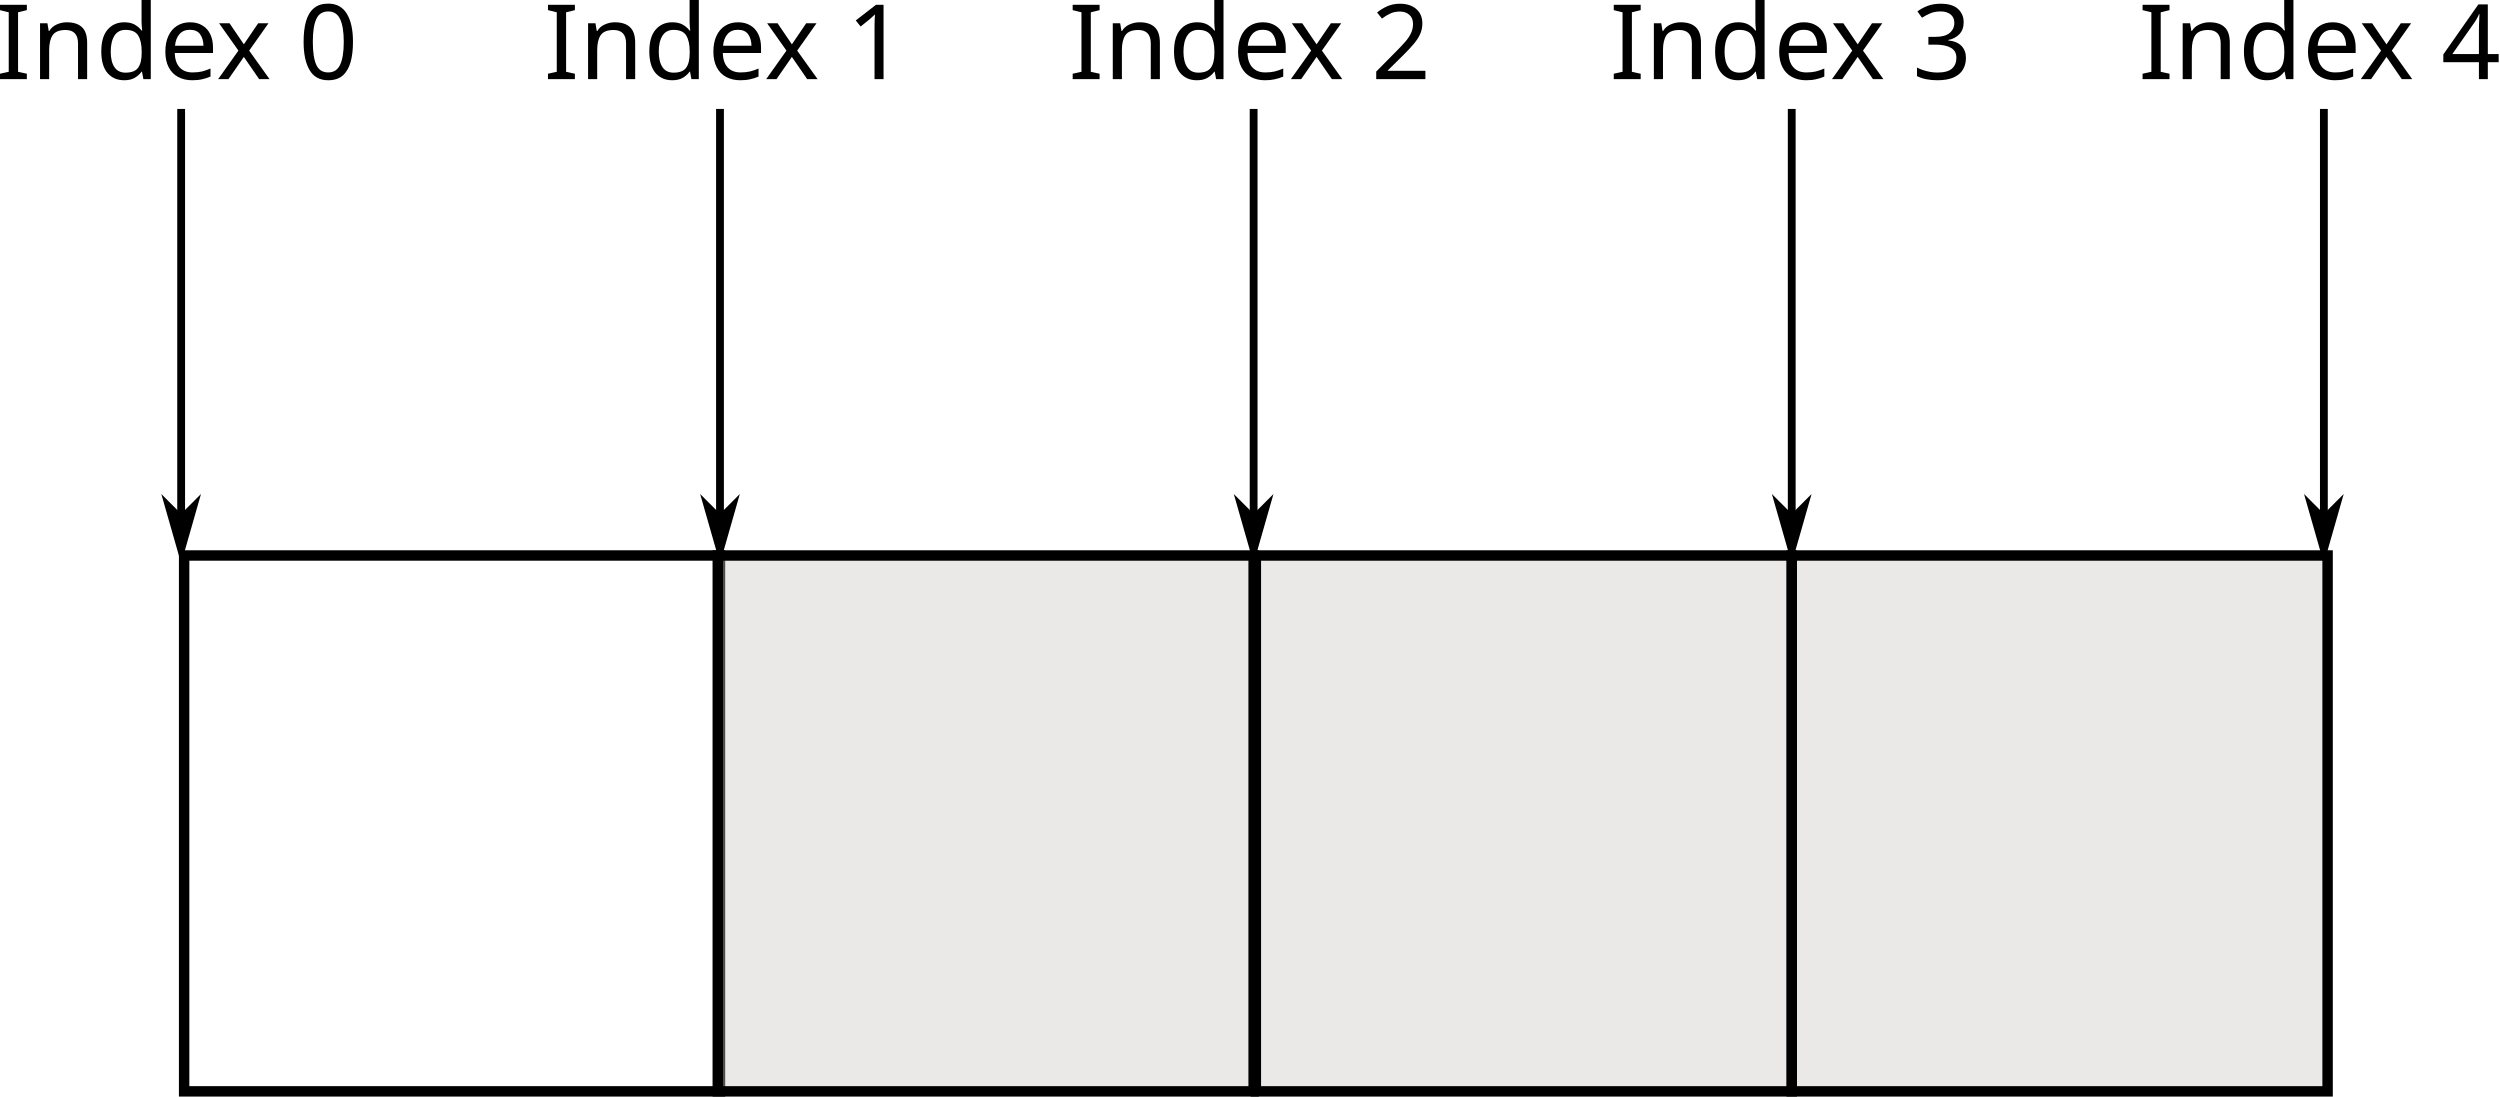
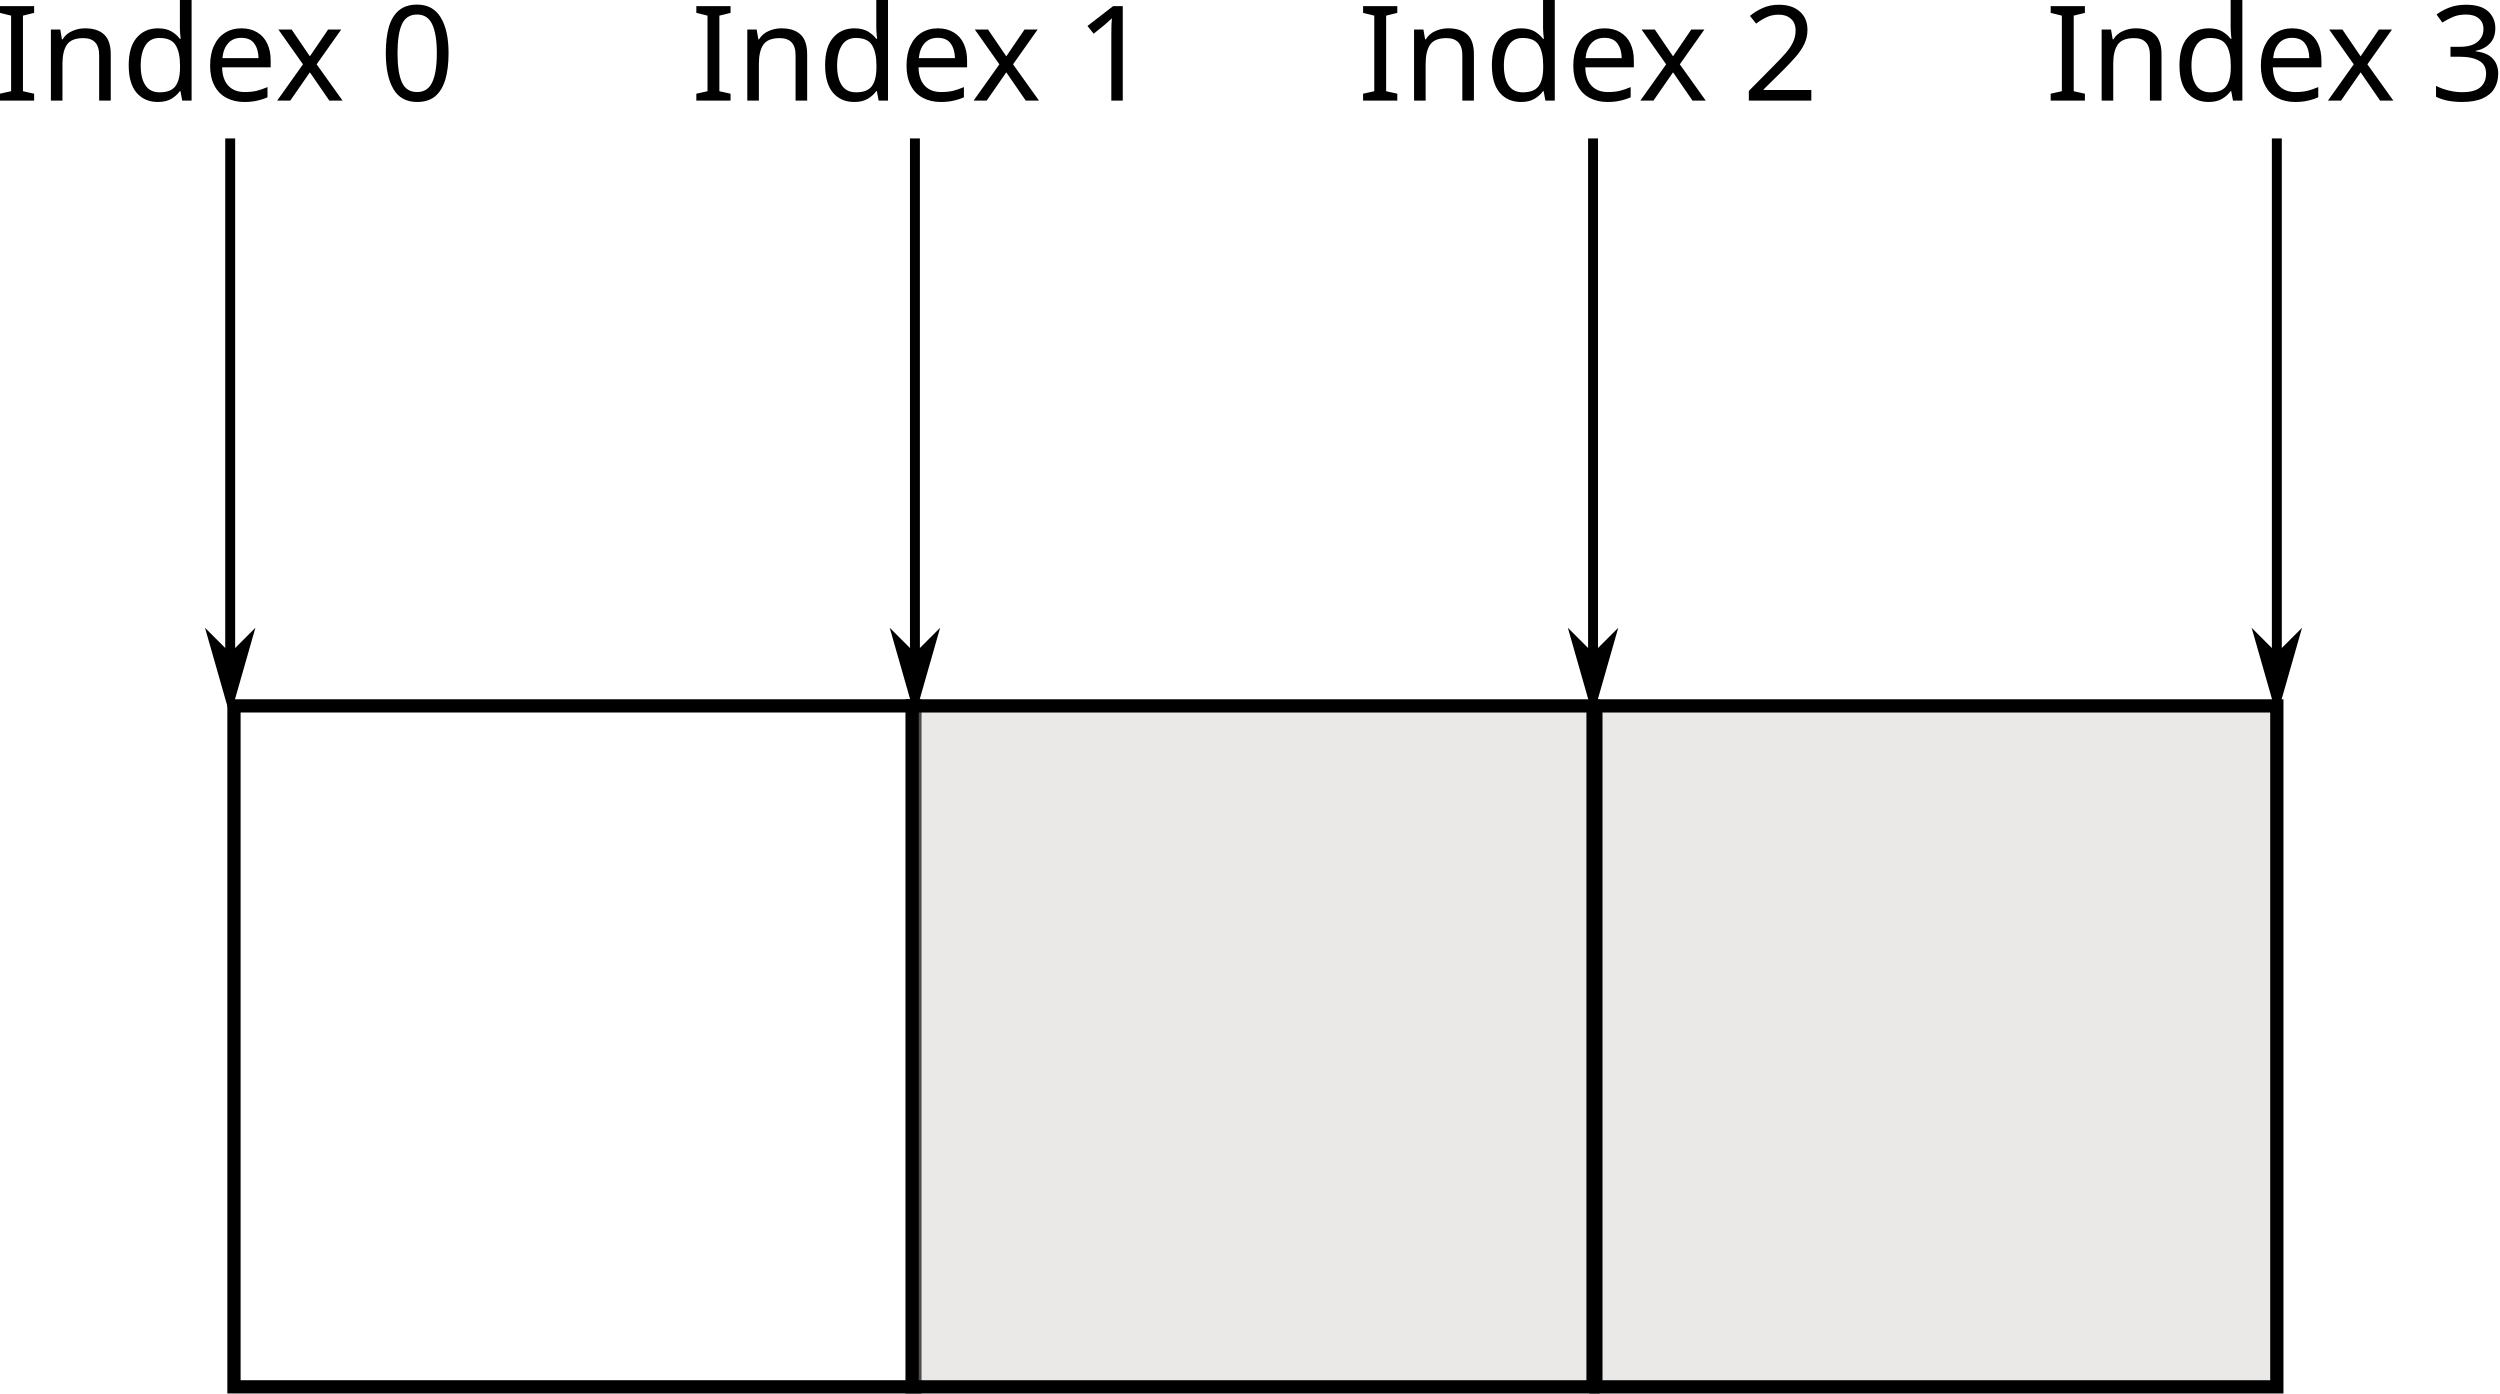
- <svg xmlns="http://www.w3.org/2000/svg" version="1.1" id="svg3336" viewBox="0 0 359.897 157.861" height="44.552mm" width="101.571mm">
+ <svg xmlns="http://www.w3.org/2000/svg" version="1.1" id="svg3336" viewBox="0 0 283.217 157.861" height="44.552mm" width="79.93mm">
  <defs id="defs3338">
-     <marker orient="auto" refY="0.0" refX="0.0" id="marker5026" style="overflow:visible">
-       <path id="path5028" d="M 0.0,0.0 L 5.0,-5.0 L -12.5,0.0 L 5.0,5.0 L 0.0,0.0 z " style="fill-rule:evenodd;stroke:#000000;stroke-width:1pt;stroke-opacity:1;fill:#000000;fill-opacity:1" transform="scale(0.4) translate(10,0)" />
+     <marker orient="auto" refY="0" refX="0" id="marker5026" style="overflow:visible">
+       <path id="path5028" d="M 0,0 5,-5 -12.5,0 5,5 0,0 Z" style="fill:#000000;fill-opacity:1;fill-rule:evenodd;stroke:#000000;stroke-width:1pt;stroke-opacity:1" transform="matrix(0.4,0,0,0.4,4,0)" />
    </marker>
-     <marker orient="auto" refY="0.0" refX="0.0" id="marker4956" style="overflow:visible">
-       <path id="path4958" d="M 0.0,0.0 L 5.0,-5.0 L -12.5,0.0 L 5.0,5.0 L 0.0,0.0 z " style="fill-rule:evenodd;stroke:#000000;stroke-width:1pt;stroke-opacity:1;fill:#000000;fill-opacity:1" transform="scale(0.4) translate(10,0)" />
+     <marker orient="auto" refY="0" refX="0" id="marker4956" style="overflow:visible">
+       <path id="path4958" d="M 0,0 5,-5 -12.5,0 5,5 0,0 Z" style="fill:#000000;fill-opacity:1;fill-rule:evenodd;stroke:#000000;stroke-width:1pt;stroke-opacity:1" transform="matrix(0.4,0,0,0.4,4,0)" />
    </marker>
-     <marker orient="auto" refY="0.0" refX="0.0" id="marker4892" style="overflow:visible">
-       <path id="path4894" d="M 0.0,0.0 L 5.0,-5.0 L -12.5,0.0 L 5.0,5.0 L 0.0,0.0 z " style="fill-rule:evenodd;stroke:#000000;stroke-width:1pt;stroke-opacity:1;fill:#000000;fill-opacity:1" transform="scale(0.4) translate(10,0)" />
+     <marker orient="auto" refY="0" refX="0" id="marker4892" style="overflow:visible">
+       <path id="path4894" d="M 0,0 5,-5 -12.5,0 5,5 0,0 Z" style="fill:#000000;fill-opacity:1;fill-rule:evenodd;stroke:#000000;stroke-width:1pt;stroke-opacity:1" transform="matrix(0.4,0,0,0.4,4,0)" />
    </marker>
-     <marker orient="auto" refY="0.0" refX="0.0" id="marker4834" style="overflow:visible">
-       <path id="path4836" d="M 0.0,0.0 L 5.0,-5.0 L -12.5,0.0 L 5.0,5.0 L 0.0,0.0 z " style="fill-rule:evenodd;stroke:#000000;stroke-width:1pt;stroke-opacity:1;fill:#000000;fill-opacity:1" transform="scale(0.4) translate(10,0)" />
+     <marker orient="auto" refY="0" refX="0" id="marker4834" style="overflow:visible">
+       <path id="path4836" d="M 0,0 5,-5 -12.5,0 5,5 0,0 Z" style="fill:#000000;fill-opacity:1;fill-rule:evenodd;stroke:#000000;stroke-width:1pt;stroke-opacity:1" transform="matrix(0.4,0,0,0.4,4,0)" />
    </marker>
-     <marker orient="auto" refY="0.0" refX="0.0" id="Arrow1Mstart" style="overflow:visible">
-       <path id="path4534" d="M 0.0,0.0 L 5.0,-5.0 L -12.5,0.0 L 5.0,5.0 L 0.0,0.0 z " style="fill-rule:evenodd;stroke:#000000;stroke-width:1pt;stroke-opacity:1;fill:#000000;fill-opacity:1" transform="scale(0.4) translate(10,0)" />
+     <marker orient="auto" refY="0" refX="0" id="Arrow1Mstart" style="overflow:visible">
+       <path id="path4534" d="M 0,0 5,-5 -12.5,0 5,5 0,0 Z" style="fill:#000000;fill-opacity:1;fill-rule:evenodd;stroke:#000000;stroke-width:1pt;stroke-opacity:1" transform="matrix(0.4,0,0,0.4,4,0)" />
    </marker>
    <marker style="overflow:visible" id="Arrow1Lstart" refX="0" refY="0" orient="auto">
      <path transform="matrix(0.8,0,0,0.8,10,0)" style="fill:#000000;fill-opacity:1;fill-rule:evenodd;stroke:#000000;stroke-width:1pt;stroke-opacity:1" d="M 0,0 5,-5 -12.5,0 5,5 0,0 Z" id="path4255" />
    </marker>
    <marker style="overflow:visible" id="Arrow1Lstart-6" refX="0" refY="0" orient="auto">
      <path transform="matrix(0.8,0,0,0.8,10,0)" style="fill:#000000;fill-opacity:1;fill-rule:evenodd;stroke:#000000;stroke-width:1pt;stroke-opacity:1" d="M 0,0 5,-5 -12.5,0 5,5 0,0 Z" id="path4255-4" />
    </marker>
    <marker style="overflow:visible" id="Arrow1Lstart-1" refX="0" refY="0" orient="auto">
      <path transform="matrix(0.8,0,0,0.8,10,0)" style="fill:#000000;fill-opacity:1;fill-rule:evenodd;stroke:#000000;stroke-width:1pt;stroke-opacity:1" d="M 0,0 5,-5 -12.5,0 5,5 0,0 Z" id="path4255-1" />
    </marker>
    <marker style="overflow:visible" id="Arrow1Lstart-65" refX="0" refY="0" orient="auto">
      <path transform="matrix(0.8,0,0,0.8,10,0)" style="fill:#000000;fill-opacity:1;fill-rule:evenodd;stroke:#000000;stroke-width:1pt;stroke-opacity:1" d="M 0,0 5,-5 -12.5,0 5,5 0,0 Z" id="path4255-18" />
    </marker>
    <marker style="overflow:visible" id="Arrow1Lstart-65-6" refX="0" refY="0" orient="auto">
      <path transform="matrix(0.8,0,0,0.8,10,0)" style="fill:#000000;fill-opacity:1;fill-rule:evenodd;stroke:#000000;stroke-width:1pt;stroke-opacity:1" d="M 0,0 5,-5 -12.5,0 5,5 0,0 Z" id="path4255-18-7" />
    </marker>
  </defs>
  <g id="layer1" transform="translate(-258.0869,-79.23658)">
    <rect y="159.204" x="284.594" height="77.143" width="77.143" id="rect3348" style="fill:#0000ff;fill-opacity:0;fill-rule:evenodd;stroke:#000000;stroke-width:1.5;stroke-linecap:butt;stroke-linejoin:miter;stroke-miterlimit:4;stroke-dasharray:none;stroke-opacity:1" />
    <rect y="159.205" x="361.415" height="77.143" width="77.143" id="rect3348-1" style="opacity:1;fill:#cdc6c6;fill-opacity:0.392;fill-rule:evenodd;stroke:#000000;stroke-width:1.5;stroke-linecap:butt;stroke-linejoin:miter;stroke-miterlimit:4;stroke-dasharray:none;stroke-opacity:1" />
-     <rect y="159.205" x="516.022" height="77.143" width="77.143" id="rect3348-17" style="fill:#cdc6c6;fill-opacity:0.392;fill-rule:evenodd;stroke:#000000;stroke-width:1.5;stroke-linecap:butt;stroke-linejoin:miter;stroke-miterlimit:4;stroke-dasharray:none;stroke-opacity:1" />
    <rect y="159.205" x="438.879" height="77.143" width="77.143" id="rect3348-6" style="fill:#cdc6c6;fill-opacity:0.392;fill-rule:evenodd;stroke:#000000;stroke-width:1.5;stroke-linecap:butt;stroke-linejoin:miter;stroke-miterlimit:4;stroke-dasharray:none;stroke-opacity:1" />
    <path id="path4249" d="m 284.165,158.133 0,-63.214" style="fill:none;fill-rule:evenodd;stroke:#000000;stroke-width:1.125;stroke-linecap:butt;stroke-linejoin:miter;stroke-miterlimit:4;stroke-dasharray:none;stroke-opacity:1;marker-start:url(#Arrow1Mstart)" />
    <path id="path4249-2" d="m 361.736,158.133 0,-63.214" style="fill:none;fill-rule:evenodd;stroke:#000000;stroke-width:1.125;stroke-linecap:butt;stroke-linejoin:miter;stroke-miterlimit:4;stroke-dasharray:none;stroke-opacity:1;marker-start:url(#marker4834)" />
    <path id="path4249-1" d="m 438.558,158.133 0,-63.214" style="fill:none;fill-rule:evenodd;stroke:#000000;stroke-width:1.125;stroke-linecap:butt;stroke-linejoin:miter;stroke-miterlimit:4;stroke-dasharray:none;stroke-opacity:1;marker-start:url(#marker4892)" />
    <path id="path4249-5" d="m 516.022,158.133 0,-63.214" style="fill:none;fill-rule:evenodd;stroke:#000000;stroke-width:1.125;stroke-linecap:butt;stroke-linejoin:miter;stroke-miterlimit:4;stroke-dasharray:none;stroke-opacity:1;marker-start:url(#marker4956)" />
    <text id="text5118" y="90.633" x="257.486" style="font-style:normal;font-weight:normal;font-size:15px;line-height:125%;font-family:sans-serif;letter-spacing:0px;word-spacing:0px;fill:#000000;fill-opacity:1;stroke:none;stroke-width:1px;stroke-linecap:butt;stroke-linejoin:miter;stroke-opacity:1" xml:space="preserve">
      <tspan y="90.633" x="257.486" id="tspan5120">Index 0</tspan>
    </text>
    <text id="text5118-8" y="90.633" x="336.379" style="font-style:normal;font-weight:normal;font-size:15px;line-height:125%;font-family:sans-serif;letter-spacing:0px;word-spacing:0px;fill:#000000;fill-opacity:1;stroke:none;stroke-width:1px;stroke-linecap:butt;stroke-linejoin:miter;stroke-opacity:1" xml:space="preserve">
      <tspan id="tspan5156" y="90.633" x="336.379">Index 1</tspan>
    </text>
    <text id="text5118-3" y="90.633" x="411.915" style="font-style:normal;font-weight:normal;font-size:15px;line-height:125%;font-family:sans-serif;letter-spacing:0px;word-spacing:0px;fill:#000000;fill-opacity:1;stroke:none;stroke-width:1px;stroke-linecap:butt;stroke-linejoin:miter;stroke-opacity:1" xml:space="preserve">
      <tspan y="90.633" x="411.915" id="tspan5120-9">Index 2</tspan>
    </text>
    <text id="text5118-7" y="90.633" x="489.808" style="font-style:normal;font-weight:normal;font-size:15px;line-height:125%;font-family:sans-serif;letter-spacing:0px;word-spacing:0px;fill:#000000;fill-opacity:1;stroke:none;stroke-width:1px;stroke-linecap:butt;stroke-linejoin:miter;stroke-opacity:1" xml:space="preserve">
      <tspan y="90.633" x="489.808" id="tspan5120-4">Index 3</tspan>
-     </text>
-     <path id="path4249-5-6" d="m 592.629,158.133 0,-63.214" style="fill:none;fill-rule:evenodd;stroke:#000000;stroke-width:1.125;stroke-linecap:butt;stroke-linejoin:miter;stroke-miterlimit:4;stroke-dasharray:none;stroke-opacity:1;marker-start:url(#marker5026)" />
-     <text id="text5118-7-1" y="90.633" x="565.938" style="font-style:normal;font-weight:normal;font-size:15px;line-height:125%;font-family:sans-serif;letter-spacing:0px;word-spacing:0px;fill:#000000;fill-opacity:1;stroke:none;stroke-width:1px;stroke-linecap:butt;stroke-linejoin:miter;stroke-opacity:1" xml:space="preserve">
-       <tspan id="tspan5305" y="90.633" x="565.938">Index 4</tspan>
    </text>
    <text xml:space="preserve" style="font-style:normal;font-weight:normal;font-size:40px;line-height:125%;font-family:sans-serif;letter-spacing:0px;word-spacing:0px;fill:#000000;fill-opacity:1;stroke:none;stroke-width:1px;stroke-linecap:butt;stroke-linejoin:miter;stroke-opacity:1" x="126.333" y="327.483" id="text3397">
      <tspan id="tspan3399" x="126.333" y="327.483" />
    </text>
    <flowRoot xml:space="preserve" id="flowRoot3474" style="font-style:normal;font-weight:normal;font-size:40px;line-height:125%;font-family:sans-serif;letter-spacing:0px;word-spacing:0px;fill:#000000;fill-opacity:1;stroke:none;stroke-width:1px;stroke-linecap:butt;stroke-linejoin:miter;stroke-opacity:1">
      <flowRegion id="flowRegion3476">
        <rect id="rect3478" width="166.808" height="143.504" x="49.061" y="193.792" />
      </flowRegion>
      <flowPara id="flowPara3480" />
    </flowRoot>
    <flowRoot xml:space="preserve" id="flowRoot3615" style="font-style:normal;font-weight:normal;font-size:30px;line-height:125%;font-family:sans-serif;text-align:center;letter-spacing:0px;word-spacing:0px;writing-mode:lr-tb;text-anchor:middle;fill:#000000;fill-opacity:1;stroke:none;stroke-width:1px;stroke-linecap:butt;stroke-linejoin:miter;stroke-opacity:1" transform="matrix(0.5,0,0,0.5,219.0177,79.08351)">
      <flowRegion id="flowRegion3617">
        <rect id="rect3619" width="153.623" height="85.55" x="131.586" y="197.764" style="line-height:125%;text-align:center;writing-mode:lr-tb;text-anchor:middle" />
      </flowRegion>
      <flowPara id="flowPara3621">Element</flowPara>
      <flowPara id="flowPara3623">1</flowPara>
    </flowRoot>
    <flowRoot transform="matrix(0.375,0,0,0.375,351.1728,98.85434)" xml:space="preserve" id="flowRoot3615-2" style="font-style:normal;font-weight:normal;font-size:40px;line-height:125%;font-family:sans-serif;text-align:center;letter-spacing:0px;word-spacing:0px;writing-mode:lr-tb;text-anchor:middle;fill:#000000;fill-opacity:1;stroke:none;stroke-width:1px;stroke-linecap:butt;stroke-linejoin:miter;stroke-opacity:1">
      <flowRegion id="flowRegion3617-4">
        <rect id="rect3619-9" width="204.83" height="114.067" x="29.437" y="210.963" style="line-height:125%;text-align:center;writing-mode:lr-tb;text-anchor:middle" />
      </flowRegion>
      <flowPara id="flowPara3680">Element</flowPara>
      <flowPara id="flowPara3682">2</flowPara>
      <flowPara id="flowPara3684" />
    </flowRoot>
    <flowRoot transform="matrix(0.375,0,0,0.375,429.074,98.85434)" xml:space="preserve" id="flowRoot3615-0" style="font-style:normal;font-weight:normal;font-size:40px;line-height:125%;font-family:sans-serif;text-align:center;letter-spacing:0px;word-spacing:0px;writing-mode:lr-tb;text-anchor:middle;fill:#000000;fill-opacity:1;stroke:none;stroke-width:1px;stroke-linecap:butt;stroke-linejoin:miter;stroke-opacity:1">
      <flowRegion id="flowRegion3617-5">
        <rect id="rect3619-4" width="204.83" height="114.067" x="29.437" y="210.963" style="line-height:125%;text-align:center;writing-mode:lr-tb;text-anchor:middle" />
      </flowRegion>
      <flowPara id="flowPara3686">Element</flowPara>
      <flowPara id="flowPara3688">3</flowPara>
    </flowRoot>
-     <flowRoot transform="matrix(0.375,0,0,0.375,504.4972,98.85434)" xml:space="preserve" id="flowRoot3615-6" style="font-style:normal;font-weight:normal;font-size:40px;line-height:125%;font-family:sans-serif;text-align:center;letter-spacing:0px;word-spacing:0px;writing-mode:lr-tb;text-anchor:middle;fill:#000000;fill-opacity:1;stroke:none;stroke-width:1px;stroke-linecap:butt;stroke-linejoin:miter;stroke-opacity:1">
-       <flowRegion id="flowRegion3617-0">
-         <rect id="rect3619-1" width="204.83" height="114.067" x="29.437" y="210.963" style="line-height:125%;text-align:center;writing-mode:lr-tb;text-anchor:middle" />
-       </flowRegion>
-       <flowPara id="flowPara3690">Element</flowPara>
-       <flowPara id="flowPara3692">4</flowPara>
-     </flowRoot>
  </g>
</svg>
